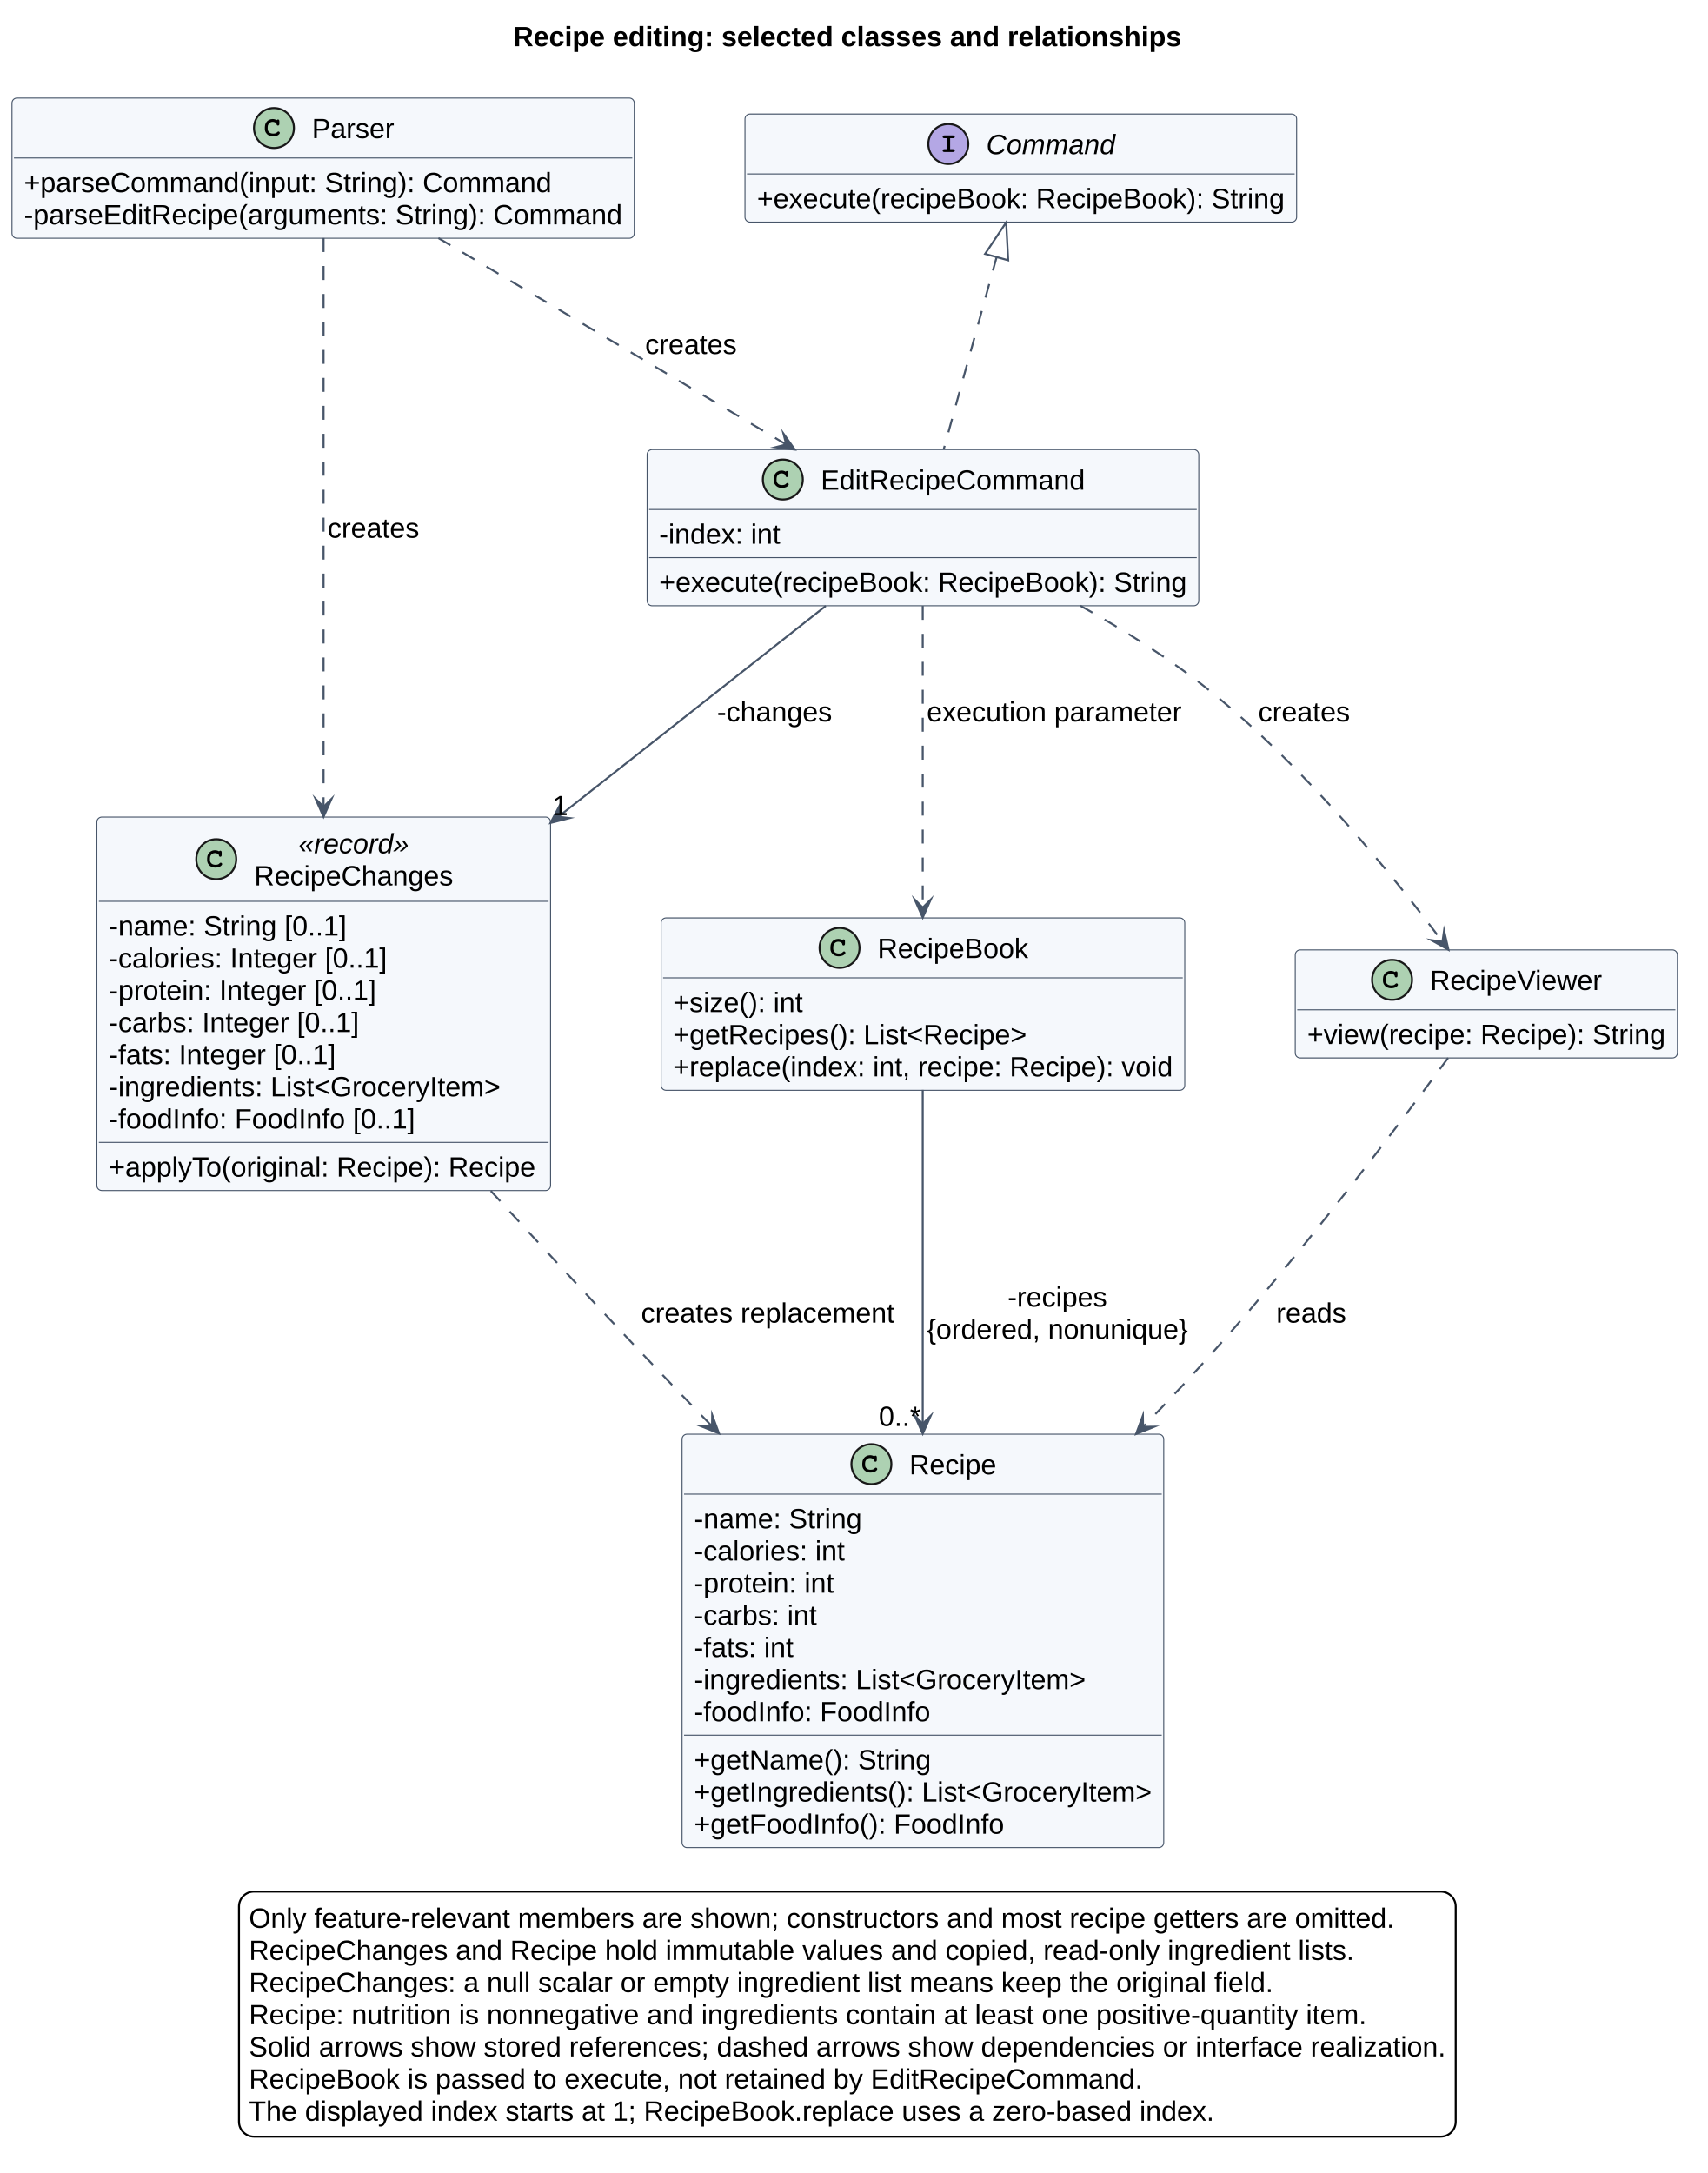
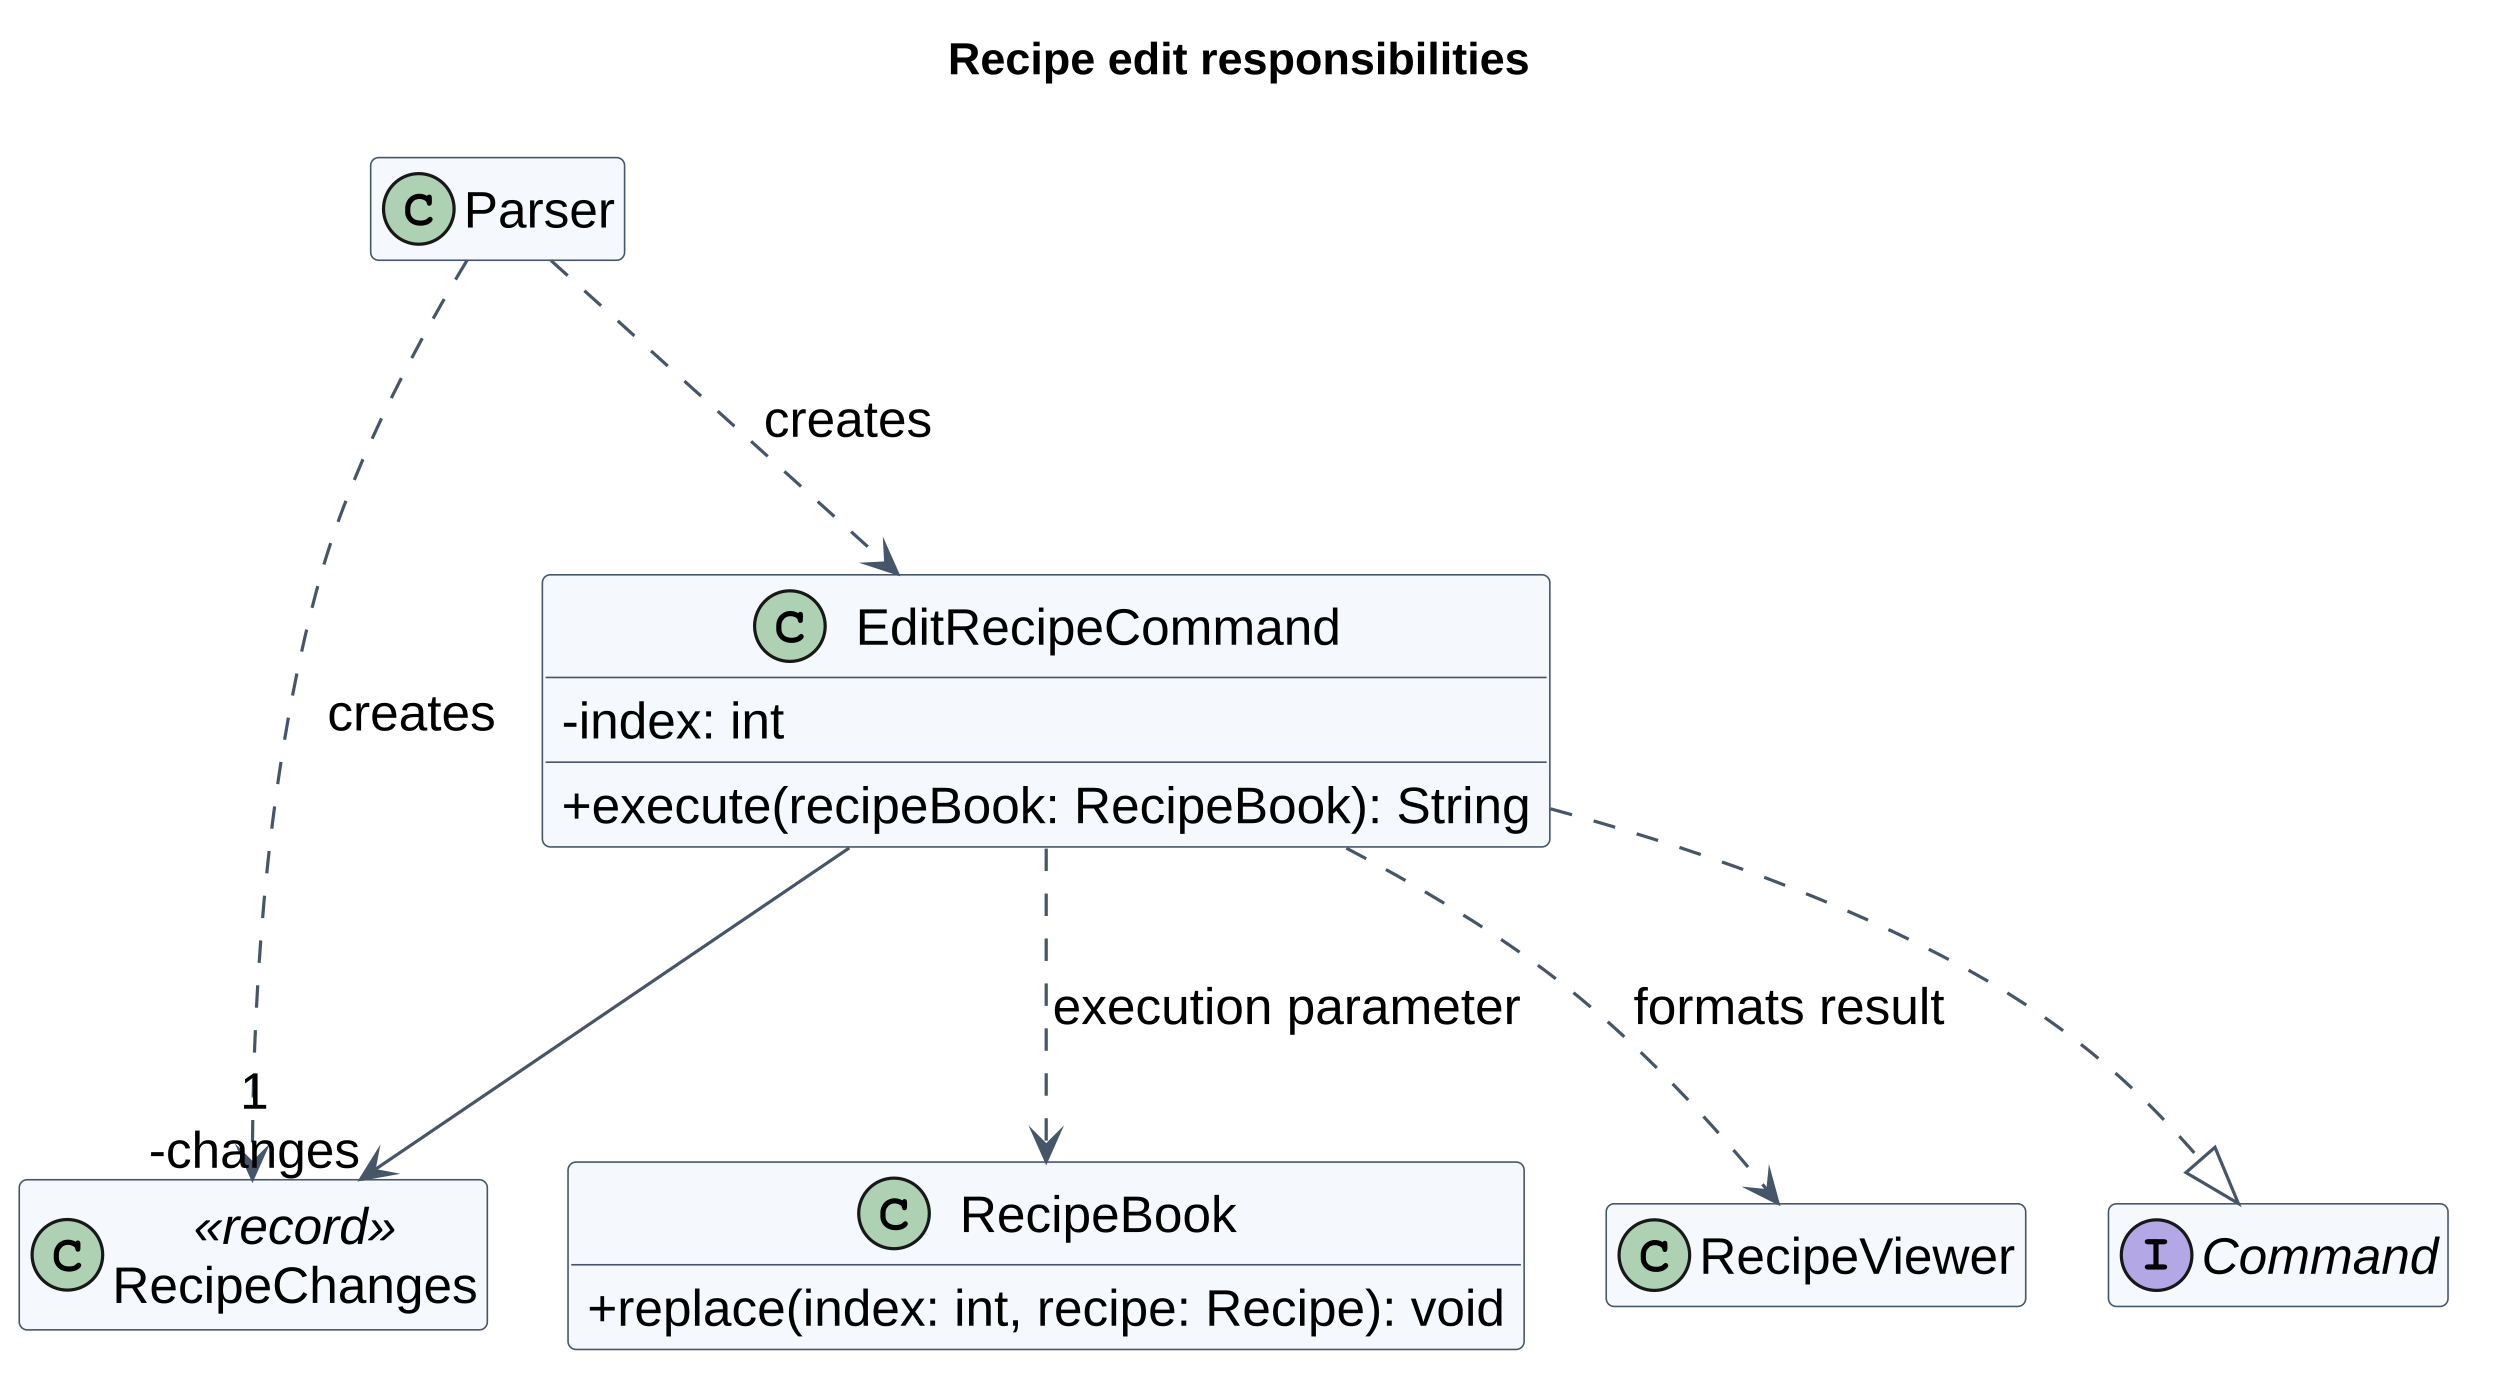
- <svg xmlns="http://www.w3.org/2000/svg" version="1.1" data-diagram-type="CLASS" style="width:855px;height:1088px;background:#FFFFFF;" width="855px" height="1088px" viewBox="0 0 855 1088" zoomAndPan="magnify" preserveAspectRatio="none" contentStyleType="text/css">
+ <svg xmlns="http://www.w3.org/2000/svg" version="1.1" data-diagram-type="CLASS" style="width:779px;height:436px;background:#FFFFFF;" width="779px" height="436px" viewBox="0 0 779 436" zoomAndPan="magnify" preserveAspectRatio="none" contentStyleType="text/css">
  <defs />
  <g font-family="sans-serif" lengthAdjust="spacing">
-     <g class="title" data-source-line="5">
-       <text x="256.968" y="23.132" fill="#000" font-size="14" textLength="334.564" font-weight="700" font-family="Arial">Recipe editing: selected classes and relationships</text>
+     <g class="title" data-source-line="4">
+       <text x="295.362" y="23.132" fill="#000" font-size="14" textLength="181.275" font-weight="700" font-family="Arial">Recipe edit responsibilities</text>
    </g>
-     <g class="entity" data-qualified-name="Parser" id="ent0001" data-source-line="11">
-       <rect x="6" y="49.099" width="311.564" height="70.197" fill="#F5F8FC" style="stroke:#475569;stroke-width:0.5;" rx="2.5" ry="2.5" />
-       <ellipse cx="137.165" cy="64.099" rx="10" ry="10" fill="#ADD1B2" style="stroke:#181818;stroke-width:1;" />
-       <path d="M138.571,60.161 Q138.696,59.989 138.853,59.911 Q139.009,59.817 139.181,59.817 Q139.493,59.817 139.681,60.036 Q139.884,60.239 139.884,60.739 L139.884,61.927 Q139.884,62.442 139.681,62.661 Q139.493,62.864 139.181,62.864 Q138.899,62.864 138.728,62.708 Q138.556,62.552 138.478,62.13 Q138.431,61.833 138.29,61.677 Q138.009,61.364 137.493,61.192 Q136.993,61.005 136.493,61.005 Q135.868,61.005 135.337,61.286 Q134.806,61.552 134.399,62.177 Q134.009,62.786 134.009,63.63 L134.009,64.536 Q134.009,65.552 134.743,66.224 Q135.478,66.896 136.774,66.896 Q137.556,66.896 138.103,66.692 Q138.415,66.567 138.774,66.208 Q138.993,65.989 139.103,65.927 Q139.228,65.849 139.384,65.849 Q139.665,65.849 139.884,66.067 Q140.103,66.286 140.103,66.567 Q140.103,66.849 139.806,67.177 Q139.384,67.661 138.728,67.927 Q137.853,68.302 136.79,68.302 Q135.54,68.302 134.54,67.786 Q133.743,67.38 133.165,66.505 Q132.603,65.614 132.603,64.567 L132.603,63.614 Q132.603,62.521 133.103,61.583 Q133.618,60.63 134.524,60.114 Q135.431,59.599 136.431,59.599 Q137.04,59.599 137.571,59.739 Q138.103,59.88 138.571,60.161 Z " fill="#000" />
-       <text x="156.165" y="69.181" fill="#000" font-size="14" textLength="41.234" font-family="Arial">Parser</text>
-       <line x1="7" y1="79.099" x2="316.564" y2="79.099" style="stroke:#475569;stroke-width:0.5;" />
-       <text x="12" y="96.23" fill="#000" font-size="14" textLength="264.168" font-family="Arial">+parseCommand(input: String): Command</text>
-       <text x="12" y="112.329" fill="#000" font-size="14" textLength="299.564" font-family="Arial">-parseEditRecipe(arguments: String): Command</text>
+     <g class="entity" data-qualified-name="Parser" id="ent0001" data-source-line="9">
+       <rect x="115.5" y="49.099" width="79.125" height="32" fill="#F5F8FC" style="stroke:#475569;stroke-width:0.5;" rx="2.5" ry="2.5" />
+       <ellipse cx="130.5" cy="65.099" rx="11" ry="11" fill="#ADD1B2" style="stroke:#181818;stroke-width:1;" />
+       <path d="M133.063,61.036 Q133.219,60.833 133.391,60.739 Q133.563,60.63 133.766,60.63 Q134.125,60.63 134.344,60.88 Q134.563,61.114 134.563,61.692 L134.563,63.052 Q134.563,63.63 134.344,63.88 Q134.125,64.114 133.766,64.114 Q133.453,64.114 133.25,63.942 Q133.063,63.755 132.969,63.271 Q132.906,62.942 132.75,62.755 Q132.422,62.411 131.844,62.208 Q131.281,61.989 130.703,61.989 Q129.984,61.989 129.375,62.302 Q128.781,62.614 128.313,63.317 Q127.859,64.021 127.859,64.989 L127.859,66.021 Q127.859,67.177 128.688,67.958 Q129.531,68.724 131.031,68.724 Q131.922,68.724 132.531,68.489 Q132.891,68.349 133.297,67.927 Q133.547,67.677 133.688,67.614 Q133.828,67.536 134.016,67.536 Q134.328,67.536 134.563,67.786 Q134.813,68.021 134.813,68.349 Q134.813,68.677 134.484,69.052 Q134.016,69.599 133.266,69.911 Q132.25,70.333 131.031,70.333 Q129.609,70.333 128.469,69.739 Q127.547,69.271 126.891,68.271 Q126.25,67.255 126.25,66.052 L126.25,64.974 Q126.25,63.724 126.828,62.646 Q127.422,61.552 128.453,60.974 Q129.484,60.38 130.641,60.38 Q131.328,60.38 131.938,60.552 Q132.547,60.708 133.063,61.036 Z " fill="#000" />
+       <text x="144.5" y="70.907" fill="#000" font-size="16" textLength="47.125" font-family="Arial">Parser</text>
    </g>
-     <g class="entity" data-qualified-name="Command" id="ent0002" data-source-line="15">
-       <rect x="373" y="57.099" width="276.195" height="54.099" fill="#F5F8FC" style="stroke:#475569;stroke-width:0.5;" rx="2.5" ry="2.5" />
-       <ellipse cx="474.808" cy="72.099" rx="10" ry="10" fill="#B4A7E5" style="stroke:#181818;stroke-width:1;" />
-       <path d="M475.714,69.208 L475.714,74.692 L477.121,74.692 Q477.636,74.692 477.839,74.896 Q478.058,75.083 478.058,75.396 Q478.058,75.708 477.839,75.911 Q477.636,76.099 477.121,76.099 L472.886,76.099 Q472.386,76.099 472.167,75.911 Q471.964,75.708 471.964,75.396 Q471.964,75.083 472.167,74.896 Q472.386,74.692 472.886,74.692 L474.308,74.692 L474.308,69.208 L472.886,69.208 Q472.386,69.208 472.167,69.021 Q471.964,68.817 471.964,68.505 Q471.964,68.192 472.167,68.005 Q472.386,67.802 472.886,67.802 L477.121,67.817 Q477.636,67.817 477.839,68.005 Q478.058,68.192 478.058,68.505 Q478.058,68.817 477.839,69.021 Q477.636,69.208 477.121,69.208 L475.714,69.208 Z " fill="#000" />
-       <text x="493.808" y="77.181" fill="#000" font-size="14" textLength="64.579" font-style="italic" font-family="Arial">Command</text>
-       <line x1="374" y1="87.099" x2="648.195" y2="87.099" style="stroke:#475569;stroke-width:0.5;" />
-       <text x="379" y="104.23" fill="#000" font-size="14" textLength="264.195" font-family="Arial">+execute(recipeBook: RecipeBook): String</text>
+     <g class="entity" data-qualified-name="Command" id="ent0002" data-source-line="10">
+       <rect x="657" y="375.099" width="105.805" height="32" fill="#F5F8FC" style="stroke:#475569;stroke-width:0.5;" rx="2.5" ry="2.5" />
+       <ellipse cx="672" cy="391.099" rx="11" ry="11" fill="#B4A7E5" style="stroke:#181818;stroke-width:1;" />
+       <path d="M672.609,387.724 L672.609,393.989 L674.219,393.989 Q674.797,393.989 675.047,394.224 Q675.297,394.442 675.297,394.802 Q675.297,395.146 675.047,395.38 Q674.797,395.599 674.219,395.599 L669.391,395.599 Q668.813,395.599 668.563,395.38 Q668.313,395.146 668.313,394.786 Q668.313,394.442 668.563,394.224 Q668.813,393.989 669.391,393.989 L671,393.989 L671,387.724 L669.391,387.724 Q668.813,387.724 668.563,387.505 Q668.313,387.286 668.313,386.927 Q668.313,386.567 668.563,386.349 Q668.813,386.114 669.391,386.114 L674.219,386.13 Q674.797,386.13 675.047,386.349 Q675.297,386.567 675.297,386.927 Q675.297,387.286 675.047,387.505 Q674.797,387.724 674.219,387.724 L672.609,387.724 Z " fill="#000" />
+       <text x="686" y="396.907" fill="#000" font-size="16" textLength="73.805" font-style="italic" font-family="Arial">Command</text>
    </g>
-     <g class="entity" data-qualified-name="EditRecipeCommand" id="ent0003" data-source-line="18">
-       <rect x="324" y="225.099" width="276.195" height="78.197" fill="#F5F8FC" style="stroke:#475569;stroke-width:0.5;" rx="2.5" ry="2.5" />
-       <ellipse cx="391.957" cy="240.099" rx="10" ry="10" fill="#ADD1B2" style="stroke:#181818;stroke-width:1;" />
-       <path d="M393.363,236.161 Q393.488,235.989 393.644,235.911 Q393.8,235.817 393.972,235.817 Q394.285,235.817 394.472,236.036 Q394.675,236.239 394.675,236.739 L394.675,237.927 Q394.675,238.442 394.472,238.661 Q394.285,238.864 393.972,238.864 Q393.691,238.864 393.519,238.708 Q393.347,238.552 393.269,238.13 Q393.222,237.833 393.082,237.677 Q392.8,237.364 392.285,237.192 Q391.785,237.005 391.285,237.005 Q390.66,237.005 390.128,237.286 Q389.597,237.552 389.191,238.177 Q388.8,238.786 388.8,239.63 L388.8,240.536 Q388.8,241.552 389.535,242.224 Q390.269,242.896 391.566,242.896 Q392.347,242.896 392.894,242.692 Q393.207,242.567 393.566,242.208 Q393.785,241.989 393.894,241.927 Q394.019,241.849 394.175,241.849 Q394.457,241.849 394.675,242.067 Q394.894,242.286 394.894,242.567 Q394.894,242.849 394.597,243.177 Q394.175,243.661 393.519,243.927 Q392.644,244.302 391.582,244.302 Q390.332,244.302 389.332,243.786 Q388.535,243.38 387.957,242.505 Q387.394,241.614 387.394,240.567 L387.394,239.614 Q387.394,238.521 387.894,237.583 Q388.41,236.63 389.316,236.114 Q390.222,235.599 391.222,235.599 Q391.832,235.599 392.363,235.739 Q392.894,235.88 393.363,236.161 Z " fill="#000" />
-       <text x="410.957" y="245.181" fill="#000" font-size="14" textLength="132.282" font-family="Arial">EditRecipeCommand</text>
-       <line x1="325" y1="255.099" x2="599.195" y2="255.099" style="stroke:#475569;stroke-width:0.5;" />
-       <text x="330" y="272.23" fill="#000" font-size="14" textLength="60.696" font-family="Arial">-index: int</text>
-       <line x1="325" y1="279.197" x2="599.195" y2="279.197" style="stroke:#475569;stroke-width:0.5;" />
-       <text x="330" y="296.329" fill="#000" font-size="14" textLength="264.195" font-family="Arial">+execute(recipeBook: RecipeBook): String</text>
+     <g class="entity" data-qualified-name="EditRecipeCommand" id="ent0003" data-source-line="11">
+       <rect x="169" y="179.099" width="313.938" height="84.797" fill="#F5F8FC" style="stroke:#475569;stroke-width:0.5;" rx="2.5" ry="2.5" />
+       <ellipse cx="246.129" cy="195.099" rx="11" ry="11" fill="#ADD1B2" style="stroke:#181818;stroke-width:1;" />
+       <path d="M248.691,191.036 Q248.848,190.833 249.02,190.739 Q249.191,190.63 249.395,190.63 Q249.754,190.63 249.973,190.88 Q250.191,191.114 250.191,191.692 L250.191,193.052 Q250.191,193.63 249.973,193.88 Q249.754,194.114 249.395,194.114 Q249.082,194.114 248.879,193.942 Q248.691,193.755 248.598,193.271 Q248.535,192.942 248.379,192.755 Q248.051,192.411 247.473,192.208 Q246.91,191.989 246.332,191.989 Q245.613,191.989 245.004,192.302 Q244.41,192.614 243.941,193.317 Q243.488,194.021 243.488,194.989 L243.488,196.021 Q243.488,197.177 244.316,197.958 Q245.16,198.724 246.66,198.724 Q247.551,198.724 248.16,198.489 Q248.52,198.349 248.926,197.927 Q249.176,197.677 249.316,197.614 Q249.457,197.536 249.645,197.536 Q249.957,197.536 250.191,197.786 Q250.441,198.021 250.441,198.349 Q250.441,198.677 250.113,199.052 Q249.645,199.599 248.895,199.911 Q247.879,200.333 246.66,200.333 Q245.238,200.333 244.098,199.739 Q243.176,199.271 242.52,198.271 Q241.879,197.255 241.879,196.052 L241.879,194.974 Q241.879,193.724 242.457,192.646 Q243.051,191.552 244.082,190.974 Q245.113,190.38 246.27,190.38 Q246.957,190.38 247.566,190.552 Q248.176,190.708 248.691,191.036 Z " fill="#000" />
+       <text x="266.629" y="200.907" fill="#000" font-size="16" textLength="151.18" font-family="Arial">EditRecipeCommand</text>
+       <line x1="170" y1="211.099" x2="481.938" y2="211.099" style="stroke:#475569;stroke-width:0.5;" />
+       <text x="175" y="230.106" fill="#000" font-size="16" textLength="69.367" font-family="Arial">-index: int</text>
+       <line x1="170" y1="237.497" x2="481.938" y2="237.497" style="stroke:#475569;stroke-width:0.5;" />
+       <text x="175" y="256.505" fill="#000" font-size="16" textLength="301.938" font-family="Arial">+execute(recipeBook: RecipeBook): String</text>
    </g>
-     <g class="entity" data-qualified-name="RecipeChanges" id="ent0004" data-source-line="22">
-       <rect x="48.5" y="409.099" width="227.161" height="186.986" fill="#F5F8FC" style="stroke:#475569;stroke-width:0.5;" rx="2.5" ry="2.5" />
-       <ellipse cx="108.271" cy="430.197" rx="10" ry="10" fill="#ADD1B2" style="stroke:#181818;stroke-width:1;" />
-       <path d="M109.677,426.26 Q109.802,426.088 109.958,426.01 Q110.114,425.916 110.286,425.916 Q110.599,425.916 110.786,426.135 Q110.989,426.338 110.989,426.838 L110.989,428.025 Q110.989,428.541 110.786,428.76 Q110.599,428.963 110.286,428.963 Q110.005,428.963 109.833,428.807 Q109.661,428.65 109.583,428.229 Q109.536,427.932 109.396,427.775 Q109.114,427.463 108.599,427.291 Q108.099,427.104 107.599,427.104 Q106.974,427.104 106.442,427.385 Q105.911,427.65 105.505,428.275 Q105.114,428.885 105.114,429.729 L105.114,430.635 Q105.114,431.65 105.849,432.322 Q106.583,432.994 107.88,432.994 Q108.661,432.994 109.208,432.791 Q109.521,432.666 109.88,432.307 Q110.099,432.088 110.208,432.025 Q110.333,431.947 110.489,431.947 Q110.771,431.947 110.989,432.166 Q111.208,432.385 111.208,432.666 Q111.208,432.947 110.911,433.275 Q110.489,433.76 109.833,434.025 Q108.958,434.4 107.896,434.4 Q106.646,434.4 105.646,433.885 Q104.849,433.479 104.271,432.604 Q103.708,431.713 103.708,430.666 L103.708,429.713 Q103.708,428.619 104.208,427.682 Q104.724,426.729 105.63,426.213 Q106.536,425.697 107.536,425.697 Q108.146,425.697 108.677,425.838 Q109.208,425.979 109.677,426.26 Z " fill="#000" />
-       <text x="149.453" y="427.23" fill="#000" font-size="14" textLength="55.255" font-style="italic" font-family="Arial">«record»</text>
-       <text x="127.271" y="443.329" fill="#000" font-size="14" textLength="99.62" font-family="Arial">RecipeChanges</text>
-       <line x1="49.5" y1="451.296" x2="274.661" y2="451.296" style="stroke:#475569;stroke-width:0.5;" />
-       <text x="54.5" y="468.428" fill="#000" font-size="14" textLength="119.055" font-family="Arial">-name: String [0..1]</text>
-       <text x="54.5" y="484.526" fill="#000" font-size="14" textLength="139.289" font-family="Arial">-calories: Integer [0..1]</text>
-       <text x="54.5" y="500.625" fill="#000" font-size="14" textLength="133.854" font-family="Arial">-protein: Integer [0..1]</text>
-       <text x="54.5" y="516.724" fill="#000" font-size="14" textLength="125.282" font-family="Arial">-carbs: Integer [0..1]</text>
-       <text x="54.5" y="532.822" fill="#000" font-size="14" textLength="113.613" font-family="Arial">-fats: Integer [0..1]</text>
-       <text x="54.5" y="548.921" fill="#000" font-size="14" textLength="196.082" font-family="Arial">-ingredients: List&lt;GroceryItem&gt;</text>
-       <text x="54.5" y="565.02" fill="#000" font-size="14" textLength="153.323" font-family="Arial">-foodInfo: FoodInfo [0..1]</text>
-       <line x1="49.5" y1="571.986" x2="274.661" y2="571.986" style="stroke:#475569;stroke-width:0.5;" />
-       <text x="54.5" y="589.118" fill="#000" font-size="14" textLength="215.161" font-family="Arial">+applyTo(original: Recipe): Recipe</text>
+     <g class="entity" data-qualified-name="RecipeChanges" id="ent0004" data-source-line="15">
+       <rect x="6" y="367.599" width="145.852" height="46.797" fill="#F5F8FC" style="stroke:#475569;stroke-width:0.5;" rx="2.5" ry="2.5" />
+       <ellipse cx="21" cy="390.997" rx="11" ry="11" fill="#ADD1B2" style="stroke:#181818;stroke-width:1;" />
+       <path d="M23.563,386.935 Q23.719,386.731 23.891,386.638 Q24.063,386.528 24.266,386.528 Q24.625,386.528 24.844,386.778 Q25.063,387.013 25.063,387.591 L25.063,388.95 Q25.063,389.528 24.844,389.778 Q24.625,390.013 24.266,390.013 Q23.953,390.013 23.75,389.841 Q23.563,389.653 23.469,389.169 Q23.406,388.841 23.25,388.653 Q22.922,388.31 22.344,388.106 Q21.781,387.888 21.203,387.888 Q20.484,387.888 19.875,388.2 Q19.281,388.513 18.813,389.216 Q18.359,389.919 18.359,390.888 L18.359,391.919 Q18.359,393.075 19.188,393.856 Q20.031,394.622 21.531,394.622 Q22.422,394.622 23.031,394.388 Q23.391,394.247 23.797,393.825 Q24.047,393.575 24.188,393.513 Q24.328,393.435 24.516,393.435 Q24.828,393.435 25.063,393.685 Q25.313,393.919 25.313,394.247 Q25.313,394.575 24.984,394.95 Q24.516,395.497 23.766,395.81 Q22.75,396.231 21.531,396.231 Q20.109,396.231 18.969,395.638 Q18.047,395.169 17.391,394.169 Q16.75,393.153 16.75,391.95 L16.75,390.872 Q16.75,389.622 17.328,388.544 Q17.922,387.45 18.953,386.872 Q19.984,386.278 21.141,386.278 Q21.828,386.278 22.438,386.45 Q23.047,386.606 23.563,386.935 Z " fill="#000" />
+       <text x="60.352" y="387.606" fill="#000" font-size="16" textLength="63.148" font-style="italic" font-family="Arial">«record»</text>
+       <text x="35" y="406.005" fill="#000" font-size="16" textLength="113.852" font-family="Arial">RecipeChanges</text>
    </g>
-     <g class="entity" data-qualified-name="RecipeBook" id="ent0005" data-source-line="32">
-       <rect x="331" y="459.599" width="262.182" height="86.296" fill="#F5F8FC" style="stroke:#475569;stroke-width:0.5;" rx="2.5" ry="2.5" />
-       <ellipse cx="420.346" cy="474.599" rx="10" ry="10" fill="#ADD1B2" style="stroke:#181818;stroke-width:1;" />
-       <path d="M421.752,470.661 Q421.877,470.489 422.034,470.411 Q422.19,470.317 422.362,470.317 Q422.674,470.317 422.862,470.536 Q423.065,470.739 423.065,471.239 L423.065,472.427 Q423.065,472.942 422.862,473.161 Q422.674,473.364 422.362,473.364 Q422.081,473.364 421.909,473.208 Q421.737,473.052 421.659,472.63 Q421.612,472.333 421.471,472.177 Q421.19,471.864 420.674,471.692 Q420.174,471.505 419.674,471.505 Q419.049,471.505 418.518,471.786 Q417.987,472.052 417.581,472.677 Q417.19,473.286 417.19,474.13 L417.19,475.036 Q417.19,476.052 417.924,476.724 Q418.659,477.396 419.956,477.396 Q420.737,477.396 421.284,477.192 Q421.596,477.067 421.956,476.708 Q422.174,476.489 422.284,476.427 Q422.409,476.349 422.565,476.349 Q422.846,476.349 423.065,476.567 Q423.284,476.786 423.284,477.067 Q423.284,477.349 422.987,477.677 Q422.565,478.161 421.909,478.427 Q421.034,478.802 419.971,478.802 Q418.721,478.802 417.721,478.286 Q416.924,477.88 416.346,477.005 Q415.784,476.114 415.784,475.067 L415.784,474.114 Q415.784,473.021 416.284,472.083 Q416.799,471.13 417.706,470.614 Q418.612,470.099 419.612,470.099 Q420.221,470.099 420.752,470.239 Q421.284,470.38 421.752,470.661 Z " fill="#000" />
-       <text x="439.346" y="479.681" fill="#000" font-size="14" textLength="75.489" font-family="Arial">RecipeBook</text>
-       <line x1="332" y1="489.599" x2="592.182" y2="489.599" style="stroke:#475569;stroke-width:0.5;" />
-       <text x="337" y="506.73" fill="#000" font-size="14" textLength="64.962" font-family="Arial">+size(): int</text>
-       <text x="337" y="522.829" fill="#000" font-size="14" textLength="177.037" font-family="Arial">+getRecipes(): List&lt;Recipe&gt;</text>
-       <text x="337" y="538.928" fill="#000" font-size="14" textLength="250.182" font-family="Arial">+replace(index: int, recipe: Recipe): void</text>
+     <g class="entity" data-qualified-name="RecipeBook" id="ent0005" data-source-line="16">
+       <rect x="177" y="362.099" width="297.922" height="58.398" fill="#F5F8FC" style="stroke:#475569;stroke-width:0.5;" rx="2.5" ry="2.5" />
+       <ellipse cx="278.574" cy="378.099" rx="11" ry="11" fill="#ADD1B2" style="stroke:#181818;stroke-width:1;" />
+       <path d="M281.137,374.036 Q281.293,373.833 281.465,373.739 Q281.637,373.63 281.84,373.63 Q282.199,373.63 282.418,373.88 Q282.637,374.114 282.637,374.692 L282.637,376.052 Q282.637,376.63 282.418,376.88 Q282.199,377.114 281.84,377.114 Q281.527,377.114 281.324,376.942 Q281.137,376.755 281.043,376.271 Q280.98,375.942 280.824,375.755 Q280.496,375.411 279.918,375.208 Q279.355,374.989 278.777,374.989 Q278.059,374.989 277.449,375.302 Q276.855,375.614 276.387,376.317 Q275.934,377.021 275.934,377.989 L275.934,379.021 Q275.934,380.177 276.762,380.958 Q277.605,381.724 279.105,381.724 Q279.996,381.724 280.605,381.489 Q280.965,381.349 281.371,380.927 Q281.621,380.677 281.762,380.614 Q281.902,380.536 282.09,380.536 Q282.402,380.536 282.637,380.786 Q282.887,381.021 282.887,381.349 Q282.887,381.677 282.559,382.052 Q282.09,382.599 281.34,382.911 Q280.324,383.333 279.105,383.333 Q277.684,383.333 276.543,382.739 Q275.621,382.271 274.965,381.271 Q274.324,380.255 274.324,379.052 L274.324,377.974 Q274.324,376.724 274.902,375.646 Q275.496,374.552 276.527,373.974 Q277.559,373.38 278.715,373.38 Q279.402,373.38 280.012,373.552 Q280.621,373.708 281.137,374.036 Z " fill="#000" />
+       <text x="299.074" y="383.907" fill="#000" font-size="16" textLength="86.273" font-family="Arial">RecipeBook</text>
+       <line x1="178" y1="394.099" x2="473.922" y2="394.099" style="stroke:#475569;stroke-width:0.5;" />
+       <text x="183" y="413.106" fill="#000" font-size="16" textLength="285.922" font-family="Arial">+replace(index: int, recipe: Recipe): void</text>
    </g>
-     <g class="entity" data-qualified-name="Recipe" id="ent0006" data-source-line="37">
-       <rect x="341.5" y="718.099" width="241.161" height="206.986" fill="#F5F8FC" style="stroke:#475569;stroke-width:0.5;" rx="2.5" ry="2.5" />
-       <ellipse cx="436.291" cy="733.099" rx="10" ry="10" fill="#ADD1B2" style="stroke:#181818;stroke-width:1;" />
-       <path d="M437.697,729.161 Q437.822,728.989 437.979,728.911 Q438.135,728.817 438.307,728.817 Q438.619,728.817 438.807,729.036 Q439.01,729.239 439.01,729.739 L439.01,730.927 Q439.01,731.442 438.807,731.661 Q438.619,731.864 438.307,731.864 Q438.025,731.864 437.854,731.708 Q437.682,731.552 437.604,731.13 Q437.557,730.833 437.416,730.677 Q437.135,730.364 436.619,730.192 Q436.119,730.005 435.619,730.005 Q434.994,730.005 434.463,730.286 Q433.932,730.552 433.525,731.177 Q433.135,731.786 433.135,732.63 L433.135,733.536 Q433.135,734.552 433.869,735.224 Q434.604,735.896 435.9,735.896 Q436.682,735.896 437.229,735.692 Q437.541,735.567 437.9,735.208 Q438.119,734.989 438.229,734.927 Q438.354,734.849 438.51,734.849 Q438.791,734.849 439.01,735.067 Q439.229,735.286 439.229,735.567 Q439.229,735.849 438.932,736.177 Q438.51,736.661 437.854,736.927 Q436.979,737.302 435.916,737.302 Q434.666,737.302 433.666,736.786 Q432.869,736.38 432.291,735.505 Q431.729,734.614 431.729,733.567 L431.729,732.614 Q431.729,731.521 432.229,730.583 Q432.744,729.63 433.65,729.114 Q434.557,728.599 435.557,728.599 Q436.166,728.599 436.697,728.739 Q437.229,728.88 437.697,729.161 Z " fill="#000" />
-       <text x="455.291" y="738.181" fill="#000" font-size="14" textLength="43.579" font-family="Arial">Recipe</text>
-       <line x1="342.5" y1="748.099" x2="581.661" y2="748.099" style="stroke:#475569;stroke-width:0.5;" />
-       <text x="347.5" y="765.23" fill="#000" font-size="14" textLength="84.034" font-family="Arial">-name: String</text>
-       <text x="347.5" y="781.329" fill="#000" font-size="14" textLength="75.469" font-family="Arial">-calories: int</text>
-       <text x="347.5" y="797.428" fill="#000" font-size="14" textLength="70.034" font-family="Arial">-protein: int</text>
-       <text x="347.5" y="813.526" fill="#000" font-size="14" textLength="61.462" font-family="Arial">-carbs: int</text>
-       <text x="347.5" y="829.625" fill="#000" font-size="14" textLength="49.793" font-family="Arial">-fats: int</text>
-       <text x="347.5" y="845.724" fill="#000" font-size="14" textLength="196.082" font-family="Arial">-ingredients: List&lt;GroceryItem&gt;</text>
-       <text x="347.5" y="861.822" fill="#000" font-size="14" textLength="118.303" font-family="Arial">-foodInfo: FoodInfo</text>
-       <line x1="342.5" y1="868.789" x2="581.661" y2="868.789" style="stroke:#475569;stroke-width:0.5;" />
-       <text x="347.5" y="885.921" fill="#000" font-size="14" textLength="118.658" font-family="Arial">+getName(): String</text>
-       <text x="347.5" y="902.02" fill="#000" font-size="14" textLength="229.161" font-family="Arial">+getIngredients(): List&lt;GroceryItem&gt;</text>
-       <text x="347.5" y="918.118" fill="#000" font-size="14" textLength="155.265" font-family="Arial">+getFoodInfo(): FoodInfo</text>
+     <g class="entity" data-qualified-name="RecipeViewer" id="ent0006" data-source-line="19">
+       <rect x="500.5" y="375.099" width="130.711" height="32" fill="#F5F8FC" style="stroke:#475569;stroke-width:0.5;" rx="2.5" ry="2.5" />
+       <ellipse cx="515.5" cy="391.099" rx="11" ry="11" fill="#ADD1B2" style="stroke:#181818;stroke-width:1;" />
+       <path d="M518.063,387.036 Q518.219,386.833 518.391,386.739 Q518.563,386.63 518.766,386.63 Q519.125,386.63 519.344,386.88 Q519.563,387.114 519.563,387.692 L519.563,389.052 Q519.563,389.63 519.344,389.88 Q519.125,390.114 518.766,390.114 Q518.453,390.114 518.25,389.942 Q518.063,389.755 517.969,389.271 Q517.906,388.942 517.75,388.755 Q517.422,388.411 516.844,388.208 Q516.281,387.989 515.703,387.989 Q514.984,387.989 514.375,388.302 Q513.781,388.614 513.313,389.317 Q512.859,390.021 512.859,390.989 L512.859,392.021 Q512.859,393.177 513.688,393.958 Q514.531,394.724 516.031,394.724 Q516.922,394.724 517.531,394.489 Q517.891,394.349 518.297,393.927 Q518.547,393.677 518.688,393.614 Q518.828,393.536 519.016,393.536 Q519.328,393.536 519.563,393.786 Q519.813,394.021 519.813,394.349 Q519.813,394.677 519.484,395.052 Q519.016,395.599 518.266,395.911 Q517.25,396.333 516.031,396.333 Q514.609,396.333 513.469,395.739 Q512.547,395.271 511.891,394.271 Q511.25,393.255 511.25,392.052 L511.25,390.974 Q511.25,389.724 511.828,388.646 Q512.422,387.552 513.453,386.974 Q514.484,386.38 515.641,386.38 Q516.328,386.38 516.938,386.552 Q517.547,386.708 518.063,387.036 Z " fill="#000" />
+       <text x="529.5" y="396.907" fill="#000" font-size="16" textLength="98.711" font-family="Arial">RecipeViewer</text>
    </g>
-     <g class="entity" data-qualified-name="RecipeViewer" id="ent0007" data-source-line="49">
-       <rect x="648.5" y="475.599" width="191.348" height="54.099" fill="#F5F8FC" style="stroke:#475569;stroke-width:0.5;" rx="2.5" ry="2.5" />
-       <ellipse cx="696.988" cy="490.599" rx="10" ry="10" fill="#ADD1B2" style="stroke:#181818;stroke-width:1;" />
-       <path d="M698.394,486.661 Q698.519,486.489 698.675,486.411 Q698.832,486.317 699.003,486.317 Q699.316,486.317 699.503,486.536 Q699.707,486.739 699.707,487.239 L699.707,488.427 Q699.707,488.942 699.503,489.161 Q699.316,489.364 699.003,489.364 Q698.722,489.364 698.55,489.208 Q698.378,489.052 698.3,488.63 Q698.253,488.333 698.113,488.177 Q697.832,487.864 697.316,487.692 Q696.816,487.505 696.316,487.505 Q695.691,487.505 695.16,487.786 Q694.628,488.052 694.222,488.677 Q693.832,489.286 693.832,490.13 L693.832,491.036 Q693.832,492.052 694.566,492.724 Q695.3,493.396 696.597,493.396 Q697.378,493.396 697.925,493.192 Q698.238,493.067 698.597,492.708 Q698.816,492.489 698.925,492.427 Q699.05,492.349 699.207,492.349 Q699.488,492.349 699.707,492.567 Q699.925,492.786 699.925,493.067 Q699.925,493.349 699.628,493.677 Q699.207,494.161 698.55,494.427 Q697.675,494.802 696.613,494.802 Q695.363,494.802 694.363,494.286 Q693.566,493.88 692.988,493.005 Q692.425,492.114 692.425,491.067 L692.425,490.114 Q692.425,489.021 692.925,488.083 Q693.441,487.13 694.347,486.614 Q695.253,486.099 696.253,486.099 Q696.863,486.099 697.394,486.239 Q697.925,486.38 698.394,486.661 Z " fill="#000" />
-       <text x="715.988" y="495.681" fill="#000" font-size="14" textLength="86.372" font-family="Arial">RecipeViewer</text>
-       <line x1="649.5" y1="505.599" x2="838.848" y2="505.599" style="stroke:#475569;stroke-width:0.5;" />
-       <text x="654.5" y="522.73" fill="#000" font-size="14" textLength="179.348" font-family="Arial">+view(recipe: Recipe): String</text>
+     <g class="link" data-entity-1="ent0001" data-entity-2="ent0003" id="lnk7" data-link-type="dependency">
+       <polygon points="279.706,178.772,275.71,169.77,275.996,175.42,270.347,175.706,279.706,178.772" fill="#475569" style="stroke:#475569;stroke-width:1;stroke-linejoin:miter;stroke-miterlimit:10;" />
+       <path d="M171.708,81.194 C196.499,103.593 240.233,143.108 275.996,175.42" style="stroke:#475569;stroke-width:1;stroke-dasharray:7,7;" fill="none" />
+       <text x="238" y="136.106" fill="#000" font-size="16" textLength="52.469" font-family="Arial">creates</text>
    </g>
-     <g class="link" data-entity-1="ent0001" data-entity-2="ent0003" id="lnk8" data-link-type="dependency">
-       <polygon points="397.95,225.096,392.251,217.063,393.65,222.544,388.169,223.943,397.95,225.096" fill="#475569" style="stroke:#475569;stroke-width:1;stroke-linejoin:miter;stroke-miterlimit:10;" />
-       <path d="M219.488,119.208 C270.529,149.493 340.716,191.137 393.65,222.544" style="stroke:#475569;stroke-width:1;stroke-dasharray:7,7;" fill="none" />
-       <text x="323" y="177.23" fill="#000" font-size="14" textLength="45.91" font-family="Arial">creates</text>
+     <g class="link" data-entity-1="ent0001" data-entity-2="ent0004" id="lnk8" data-link-type="dependency">
+       <polygon points="78.665,367.44,82.665,358.44,78.665,362.44,74.665,358.44,78.665,367.44" fill="#475569" style="stroke:#475569;stroke-width:1;stroke-linejoin:miter;stroke-miterlimit:10;" />
+       <path d="M145.527,81.125 C132.79,102.148 110.527,141.942 100,179.099 C81.134,245.686 78.651,323.267 78.663,362.44" style="stroke:#475569;stroke-width:1;stroke-dasharray:7,7;" fill="none" />
+       <text x="102" y="227.606" fill="#000" font-size="16" textLength="52.469" font-family="Arial">creates</text>
    </g>
-     <g class="link" data-entity-1="ent0001" data-entity-2="ent0004" id="lnk9" data-link-type="dependency">
-       <polygon points="162,408.968,166,399.968,162,403.968,158,399.968,162,408.968" fill="#475569" style="stroke:#475569;stroke-width:1;stroke-linejoin:miter;stroke-miterlimit:10;" />
-       <path d="M162,119.183 C162,181.839 162,312.287 162,403.968" style="stroke:#475569;stroke-width:1;stroke-dasharray:7,7;" fill="none" />
-       <text x="164" y="269.23" fill="#000" font-size="14" textLength="45.91" font-family="Arial">creates</text>
+     <g class="link" data-entity-1="ent0003" data-entity-2="ent0002" id="lnk9" data-link-type="extension">
+       <polygon points="697.48,375.01,690.187,357.494,681.136,365.373,697.48,375.01" fill="none" style="stroke:#475569;stroke-width:1;stroke-linejoin:miter;stroke-miterlimit:10;" />
+       <path d="M483.088,252.012 C526.781,263.891 573.148,280.146 613,302.099 C647.853,321.298 668.565,341.794 685.661,361.434" style="stroke:#475569;stroke-width:1;stroke-dasharray:7,7;" fill="none" />
    </g>
-     <g class="link" data-entity-1="ent0002" data-entity-2="ent0003" id="lnk11" data-link-type="extension">
-       <polygon points="503.77,111.363,493.208,127.125,504.777,130.31,503.77,111.363" fill="none" style="stroke:#475569;stroke-width:1;stroke-linejoin:miter;stroke-miterlimit:10;" />
-       <path d="M498.993,128.718 C490.74,158.697 481.946,190.644 472.521,224.879" style="stroke:#475569;stroke-width:1;stroke-dasharray:7,7;" fill="none" />
+     <g class="link" data-entity-1="ent0003" data-entity-2="ent0004" id="lnk10" data-link-type="dependency">
+       <polygon points="112.358,367.477,122.052,365.736,116.496,364.671,117.562,359.115,112.358,367.477" fill="#475569" style="stroke:#475569;stroke-width:1;stroke-linejoin:miter;stroke-miterlimit:10;" />
+       <path d="M264.626,264.218 C216.477,296.87 155.431,338.268 116.496,364.671" style="stroke:#475569;stroke-width:1;" fill="none" />
+       <text x="74.819" y="345.485" fill="#000" font-size="16" font-family="Arial">1</text>
+       <text x="46.358" y="363.883" fill="#000" font-size="16" textLength="65.82" font-family="Arial">-changes</text>
    </g>
-     <g class="link" data-entity-1="ent0003" data-entity-2="ent0004" id="lnk12" data-link-type="dependency">
-       <polygon points="275.606,412.039,285.151,409.608,279.533,408.944,280.198,403.326,275.606,412.039" fill="#475569" style="stroke:#475569;stroke-width:1;stroke-linejoin:miter;stroke-miterlimit:10;" />
-       <path d="M413.466,303.359 C376.237,332.709 327.235,371.338 279.533,408.944" style="stroke:#475569;stroke-width:1;" fill="none" />
-       <text x="359" y="361.23" fill="#000" font-size="14" textLength="57.593" font-family="Arial">-changes</text>
-       <text x="276.606" y="408.171" fill="#000" font-size="14" font-family="Arial">1</text>
+     <g class="link" data-entity-1="ent0003" data-entity-2="ent0005" id="lnk11" data-link-type="dependency">
+       <polygon points="326,361.905,330,352.905,326,356.905,322,352.905,326,361.905" fill="#475569" style="stroke:#475569;stroke-width:1;stroke-linejoin:miter;stroke-miterlimit:10;" />
+       <path d="M326,264.434 C326,294.86 326,330.231 326,356.905" style="stroke:#475569;stroke-width:1;stroke-dasharray:7,7;" fill="none" />
+       <text x="328" y="319.106" fill="#000" font-size="16" textLength="68.492" font-family="Arial">execution</text>
+       <text x="396.492" y="319.106" fill="#000" font-size="16" font-family="Arial"> </text>
+       <text x="400.938" y="319.106" fill="#000" font-size="16" textLength="72.922" font-family="Arial">parameter</text>
    </g>
-     <g class="link" data-entity-1="ent0003" data-entity-2="ent0005" id="lnk13" data-link-type="dependency">
-       <polygon points="462,459.401,466,450.401,462,454.401,458,450.401,462,459.401" fill="#475569" style="stroke:#475569;stroke-width:1;stroke-linejoin:miter;stroke-miterlimit:10;" />
-       <path d="M462,303.359 C462,346.109 462,410.114 462,454.401" style="stroke:#475569;stroke-width:1;stroke-dasharray:7,7;" fill="none" />
-       <text x="464" y="361.23" fill="#000" font-size="14" textLength="59.931" font-family="Arial">execution</text>
-       <text x="523.931" y="361.23" fill="#000" font-size="14" font-family="Arial"> </text>
-       <text x="527.82" y="361.23" fill="#000" font-size="14" textLength="63.807" font-family="Arial">parameter</text>
-     </g>
-     <g class="link" data-entity-1="ent0003" data-entity-2="ent0007" id="lnk14" data-link-type="dependency">
-       <polygon points="725.216,475.522,723.028,465.919,722.221,471.518,716.622,470.711,725.216,475.522" fill="#475569" style="stroke:#475569;stroke-width:1;stroke-linejoin:miter;stroke-miterlimit:10;" />
-       <path d="M540.892,303.284 C562.933,315.565 586.24,330.163 606,346.099 C654.607,385.298 697.545,438.527 722.221,471.518" style="stroke:#475569;stroke-width:1;stroke-dasharray:7,7;" fill="none" />
-       <text x="630" y="361.23" fill="#000" font-size="14" textLength="45.91" font-family="Arial">creates</text>
-     </g>
-     <g class="link" data-entity-1="ent0004" data-entity-2="ent0006" id="lnk15" data-link-type="dependency">
-       <polygon points="359.989,717.708,356.579,708.468,356.502,714.125,350.846,714.048,359.989,717.708" fill="#475569" style="stroke:#475569;stroke-width:1;stroke-linejoin:miter;stroke-miterlimit:10;" />
-       <path d="M245.736,596.273 C269.254,621.972 294.97,649.766 319,675.099 C332.162,688.975 342.648,699.887 356.502,714.125" style="stroke:#475569;stroke-width:1;stroke-dasharray:7,7;" fill="none" />
-       <text x="321" y="662.23" fill="#000" font-size="14" textLength="45.91" font-family="Arial">creates</text>
-       <text x="366.91" y="662.23" fill="#000" font-size="14" font-family="Arial"> </text>
-       <text x="370.8" y="662.23" fill="#000" font-size="14" textLength="77.041" font-family="Arial">replacement</text>
-     </g>
-     <g class="link" data-entity-1="ent0005" data-entity-2="ent0006" id="lnk16" data-link-type="dependency">
-       <polygon points="462,717.853,466,708.853,462,712.853,458,708.853,462,717.853" fill="#475569" style="stroke:#475569;stroke-width:1;stroke-linejoin:miter;stroke-miterlimit:10;" />
-       <path d="M462,545.694 C462,589.398 462,654.419 462,712.853" style="stroke:#475569;stroke-width:1;" fill="none" />
-       <text x="504.496" y="654.23" fill="#000" font-size="14" textLength="49.793" font-family="Arial">-recipes</text>
-       <text x="464" y="670.329" fill="#000" font-size="14" textLength="56.82" font-family="Arial">{ordered,</text>
-       <text x="520.82" y="670.329" fill="#000" font-size="14" font-family="Arial"> </text>
-       <text x="524.71" y="670.329" fill="#000" font-size="14" textLength="70.075" font-family="Arial">nonunique}</text>
-       <text x="440" y="713.985" fill="#000" font-size="14" textLength="21.014" font-family="Arial">0..*</text>
-     </g>
-     <g class="link" data-entity-1="ent0007" data-entity-2="ent0006" id="lnk17" data-link-type="dependency">
-       <polygon points="568.801,718.009,577.947,714.357,572.291,714.429,572.219,708.772,568.801,718.009" fill="#475569" style="stroke:#475569;stroke-width:1;stroke-linejoin:miter;stroke-miterlimit:10;" />
-       <path d="M725.052,529.678 C699.761,564.005 653.031,625.769 609,675.099 C596.327,689.297 586.091,700.272 572.291,714.429" style="stroke:#475569;stroke-width:1;stroke-dasharray:7,7;" fill="none" />
-       <text x="639" y="662.23" fill="#000" font-size="14" textLength="35.021" font-family="Arial">reads</text>
-     </g>
-     <g class="legend" data-source-line="64">
-       <rect x="119.648" y="947.099" width="609.204" height="122.69" fill="none" style="stroke:#000;stroke-width:1;" rx="7.5" ry="7.5" />
-       <text x="124.648" y="965.23" fill="#000" font-size="14" textLength="573.474" font-family="Arial">Only feature-relevant members are shown; constructors and most recipe getters are omitted.</text>
-       <text x="124.648" y="981.329" fill="#000" font-size="14" textLength="553.328" font-family="Arial">RecipeChanges and Recipe hold immutable values and copied, read-only ingredient lists.</text>
-       <text x="124.648" y="997.428" fill="#000" font-size="14" textLength="512.832" font-family="Arial">RecipeChanges: a null scalar or empty ingredient list means keep the original field.</text>
-       <text x="124.648" y="1013.526" fill="#000" font-size="14" textLength="559.563" font-family="Arial">Recipe: nutrition is nonnegative and ingredients contain at least one positive-quantity item.</text>
-       <text x="124.648" y="1029.625" fill="#000" font-size="14" textLength="599.204" font-family="Arial">Solid arrows show stored references; dashed arrows show dependencies or interface realization.</text>
-       <text x="124.648" y="1045.724" fill="#000" font-size="14" textLength="447.474" font-family="Arial">RecipeBook is passed to execute, not retained by EditRecipeCommand.</text>
-       <text x="124.648" y="1061.822" fill="#000" font-size="14" textLength="483.273" font-family="Arial">The displayed index starts at 1; RecipeBook.replace uses a zero-based index.</text>
+     <g class="link" data-entity-1="ent0003" data-entity-2="ent0006" id="lnk12" data-link-type="dependency">
+       <polygon points="554.028,374.924,551.422,365.426,550.861,371.055,545.232,370.494,554.028,374.924" fill="#475569" style="stroke:#475569;stroke-width:1;stroke-linejoin:miter;stroke-miterlimit:10;" />
+       <path d="M419.53,264.282 C440.545,275.337 462.177,288.133 481,302.099 C510.341,323.868 535.458,352.24 550.861,371.055" style="stroke:#475569;stroke-width:1;stroke-dasharray:7,7;" fill="none" />
+       <text x="509" y="319.106" fill="#000" font-size="16" textLength="53.344" font-family="Arial">formats</text>
+       <text x="562.344" y="319.106" fill="#000" font-size="16" font-family="Arial"> </text>
+       <text x="566.789" y="319.106" fill="#000" font-size="16" textLength="39.125" font-family="Arial">result</text>
    </g>
  </g>
</svg>
